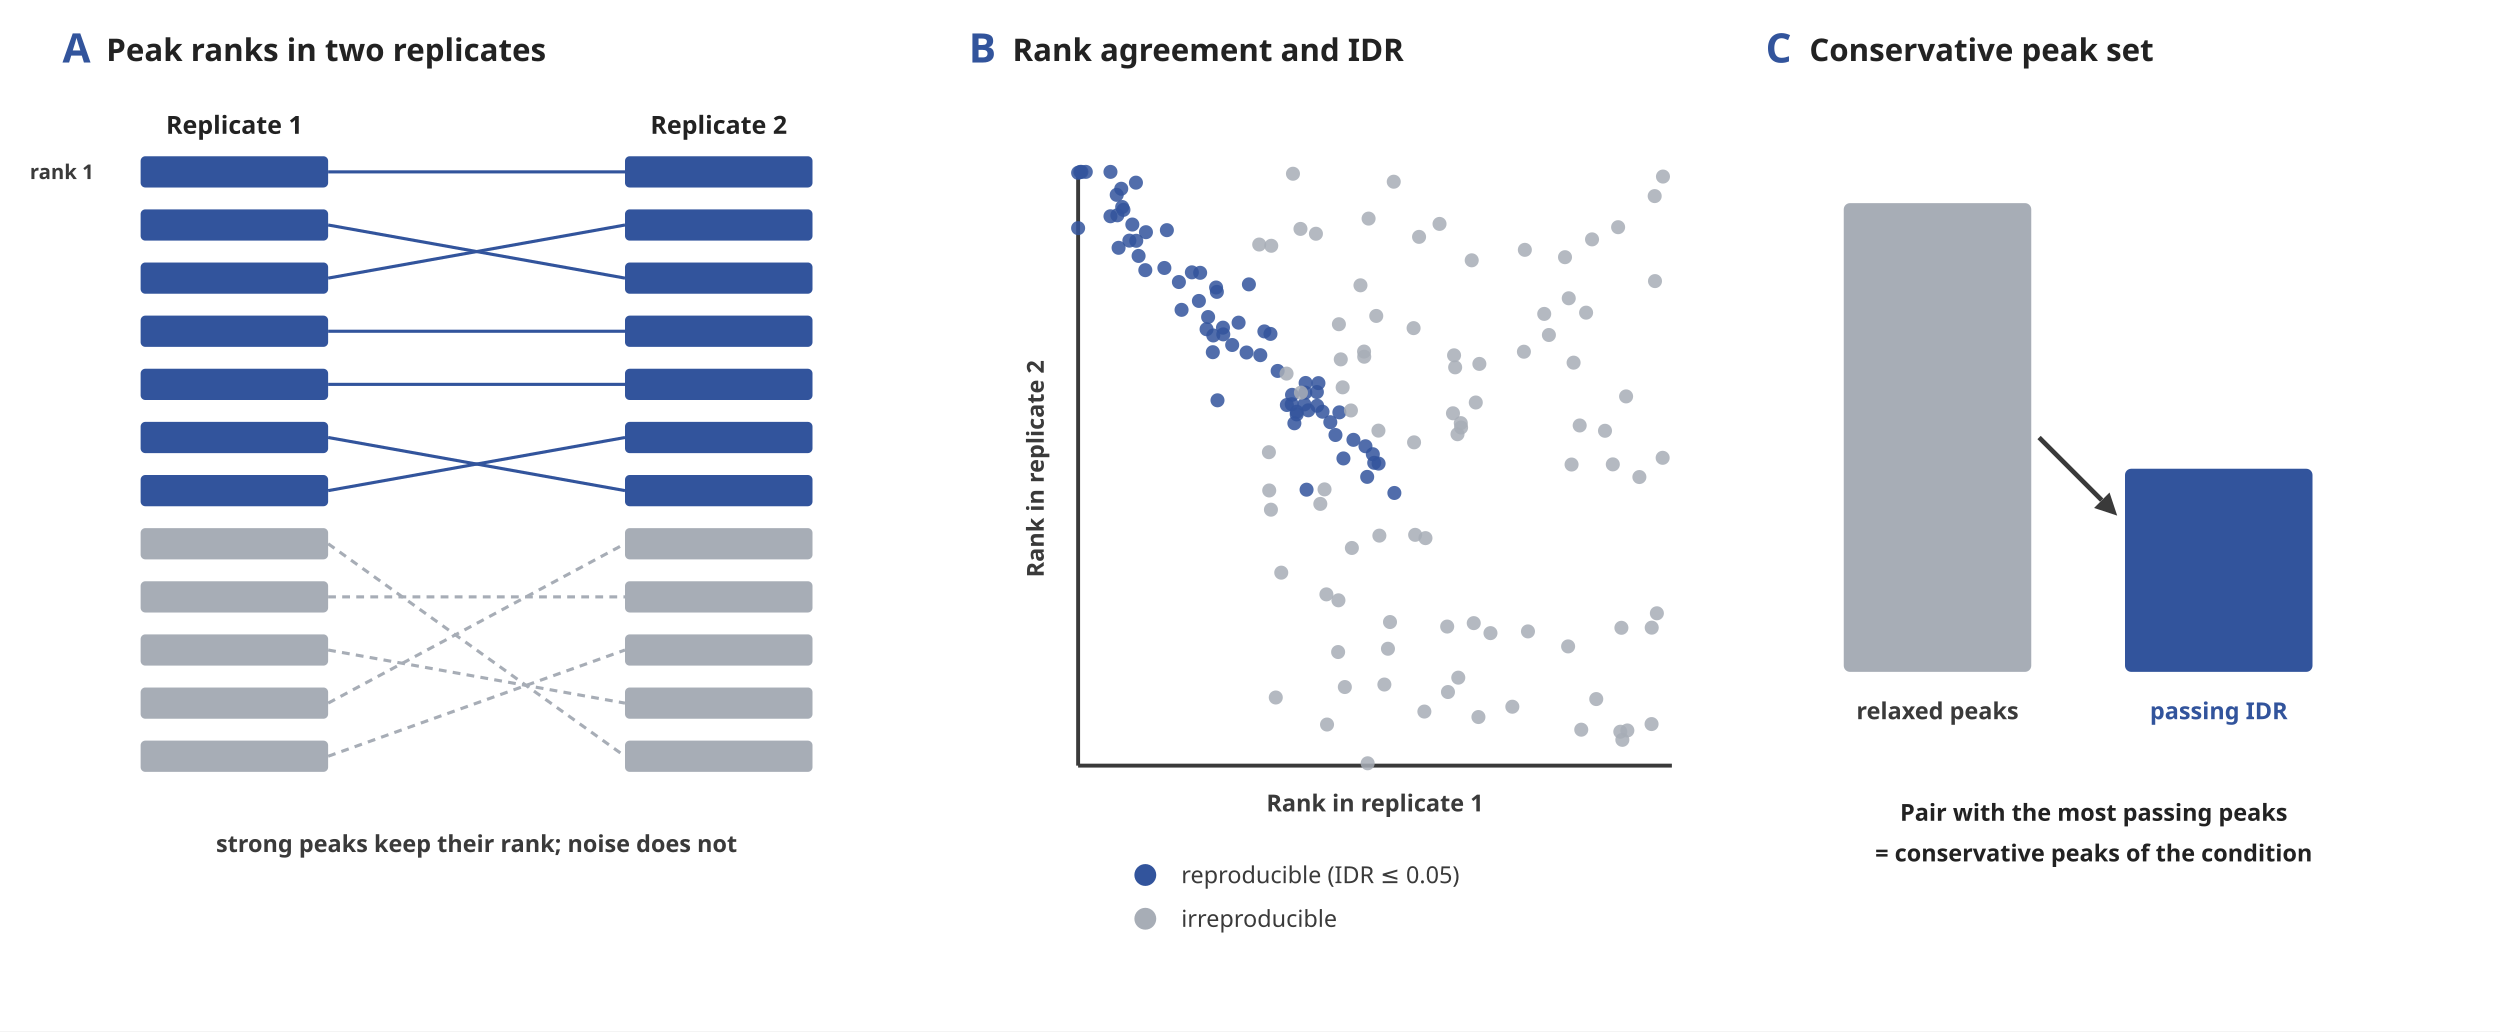
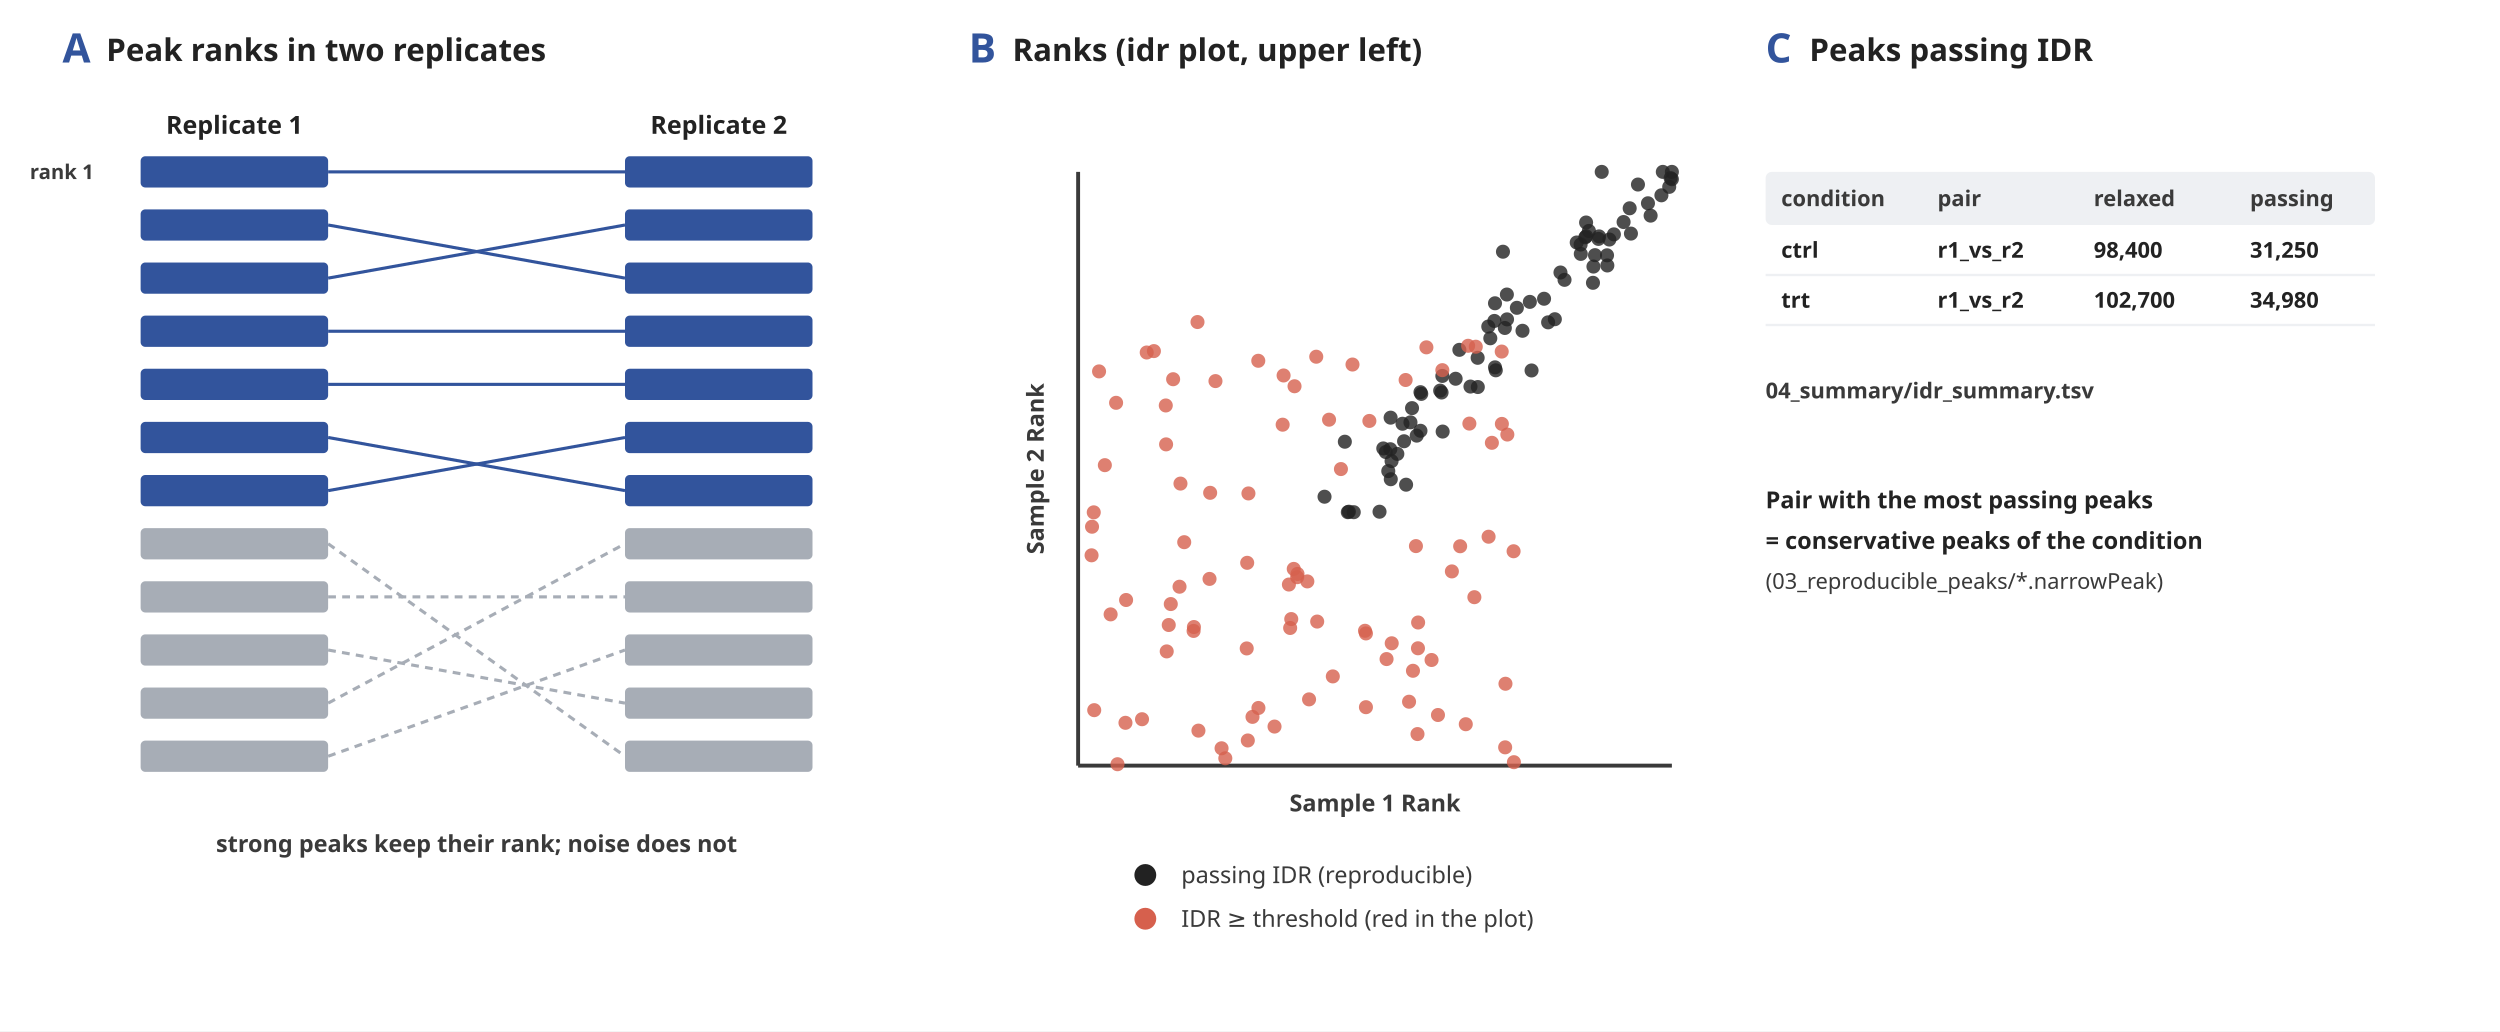
<svg xmlns="http://www.w3.org/2000/svg" width="1600" height="660" viewBox="0 0 1600 660">
  <rect width="1600" height="660" fill="#FFFFFF" />
  <text x="40" y="40" font-family="Pretendard, sans-serif" font-size="26" font-weight="800" fill="#32549C">A</text>
  <text x="68.0" y="32.0" font-family="Pretendard, sans-serif" font-size="20" font-weight="700" fill="#222222" text-anchor="start" dominant-baseline="middle">Peak ranks in two replicates</text>
  <rect x="90.0" y="100.0" width="120.0" height="20.0" rx="3" fill="#32549C" opacity="1" />
  <rect x="400.0" y="100.0" width="120.0" height="20.0" rx="3" fill="#32549C" opacity="1" />
  <line x1="210.0" y1="110.0" x2="400.0" y2="110.0" stroke="#32549C" stroke-width="2" />
  <rect x="90.0" y="134.0" width="120.0" height="20.0" rx="3" fill="#32549C" opacity="1" />
  <rect x="400.0" y="168.0" width="120.0" height="20.0" rx="3" fill="#32549C" opacity="1" />
  <line x1="210.0" y1="144.0" x2="400.0" y2="178.0" stroke="#32549C" stroke-width="2" />
  <rect x="90.0" y="168.0" width="120.0" height="20.0" rx="3" fill="#32549C" opacity="1" />
  <rect x="400.0" y="134.0" width="120.0" height="20.0" rx="3" fill="#32549C" opacity="1" />
  <line x1="210.0" y1="178.0" x2="400.0" y2="144.0" stroke="#32549C" stroke-width="2" />
  <rect x="90.0" y="202.0" width="120.0" height="20.0" rx="3" fill="#32549C" opacity="1" />
  <rect x="400.0" y="202.0" width="120.0" height="20.0" rx="3" fill="#32549C" opacity="1" />
  <line x1="210.0" y1="212.0" x2="400.0" y2="212.0" stroke="#32549C" stroke-width="2" />
  <rect x="90.0" y="236.0" width="120.0" height="20.0" rx="3" fill="#32549C" opacity="1" />
  <rect x="400.0" y="236.0" width="120.0" height="20.0" rx="3" fill="#32549C" opacity="1" />
  <line x1="210.0" y1="246.0" x2="400.0" y2="246.0" stroke="#32549C" stroke-width="2" />
  <rect x="90.0" y="270.0" width="120.0" height="20.0" rx="3" fill="#32549C" opacity="1" />
  <rect x="400.0" y="304.0" width="120.0" height="20.0" rx="3" fill="#32549C" opacity="1" />
  <line x1="210.0" y1="280.0" x2="400.0" y2="314.0" stroke="#32549C" stroke-width="2" />
  <rect x="90.0" y="304.0" width="120.0" height="20.0" rx="3" fill="#32549C" opacity="1" />
  <rect x="400.0" y="270.0" width="120.0" height="20.0" rx="3" fill="#32549C" opacity="1" />
  <line x1="210.0" y1="314.0" x2="400.0" y2="280.0" stroke="#32549C" stroke-width="2" />
  <rect x="90.0" y="338.0" width="120.0" height="20.0" rx="3" fill="#A7ADB6" opacity="1" />
  <rect x="400.0" y="474.0" width="120.0" height="20.0" rx="3" fill="#A7ADB6" opacity="1" />
  <line x1="210.0" y1="348.0" x2="400.0" y2="484.0" stroke="#A7ADB6" stroke-width="2" stroke-dasharray="5,4" />
  <rect x="90.0" y="372.0" width="120.0" height="20.0" rx="3" fill="#A7ADB6" opacity="1" />
  <rect x="400.0" y="372.0" width="120.0" height="20.0" rx="3" fill="#A7ADB6" opacity="1" />
  <line x1="210.0" y1="382.0" x2="400.0" y2="382.0" stroke="#A7ADB6" stroke-width="2" stroke-dasharray="5,4" />
  <rect x="90.0" y="406.0" width="120.0" height="20.0" rx="3" fill="#A7ADB6" opacity="1" />
  <rect x="400.0" y="440.0" width="120.0" height="20.0" rx="3" fill="#A7ADB6" opacity="1" />
  <line x1="210.0" y1="416.0" x2="400.0" y2="450.0" stroke="#A7ADB6" stroke-width="2" stroke-dasharray="5,4" />
  <rect x="90.0" y="440.0" width="120.0" height="20.0" rx="3" fill="#A7ADB6" opacity="1" />
  <rect x="400.0" y="338.0" width="120.0" height="20.0" rx="3" fill="#A7ADB6" opacity="1" />
  <line x1="210.0" y1="450.0" x2="400.0" y2="348.0" stroke="#A7ADB6" stroke-width="2" stroke-dasharray="5,4" />
  <rect x="90.0" y="474.0" width="120.0" height="20.0" rx="3" fill="#A7ADB6" opacity="1" />
  <rect x="400.0" y="406.0" width="120.0" height="20.0" rx="3" fill="#A7ADB6" opacity="1" />
  <line x1="210.0" y1="484.0" x2="400.0" y2="416.0" stroke="#A7ADB6" stroke-width="2" stroke-dasharray="5,4" />
  <text x="150.0" y="80.0" font-family="Pretendard, sans-serif" font-size="16" font-weight="700" fill="#222222" text-anchor="middle" dominant-baseline="middle">Replicate 1</text>
  <text x="460.0" y="80.0" font-family="Pretendard, sans-serif" font-size="16" font-weight="700" fill="#222222" text-anchor="middle" dominant-baseline="middle">Replicate 2</text>
  <text x="305.0" y="540.0" font-family="Pretendard, sans-serif" font-size="15" font-weight="600" fill="#3A3A3A" text-anchor="middle" dominant-baseline="middle">strong peaks keep their rank; noise does not</text>
  <text x="60.0" y="110.0" font-family="Pretendard, sans-serif" font-size="13" font-weight="600" fill="#3A3A3A" text-anchor="end" dominant-baseline="middle">rank 1</text>
  <text x="620" y="40" font-family="Pretendard, sans-serif" font-size="26" font-weight="800" fill="#32549C">B</text>
-   <text x="648.0" y="32.0" font-family="Pretendard, sans-serif" font-size="20" font-weight="700" fill="#222222" text-anchor="start" dominant-baseline="middle">Rank agreement and IDR</text>
+   <text x="648.0" y="32.0" font-family="Pretendard, sans-serif" font-size="20" font-weight="700" fill="#222222" text-anchor="start" dominant-baseline="middle">Ranks (idr plot, upper left)</text>
  <line x1="690.0" y1="110.0" x2="690.0" y2="490.0" stroke="#3A3A3A" stroke-width="2.5" />
  <line x1="690.0" y1="490.0" x2="1070.0" y2="490.0" stroke="#3A3A3A" stroke-width="2.5" />
-   <text x="880.0" y="514.0" font-family="Pretendard, sans-serif" font-size="15" font-weight="600" fill="#3A3A3A" text-anchor="middle" dominant-baseline="middle">Rank in replicate 1</text>
-   <text x="668.0" y="300.0" font-family="Pretendard, sans-serif" font-size="15" font-weight="600" fill="#3A3A3A" text-anchor="middle" transform="rotate(-90 668.0 300.0)">Rank in replicate 2</text>
-   <circle cx="799.3" cy="182.0" r="4.5" fill="#32549C" opacity="0.85" />
-   <circle cx="746.8" cy="147.3" r="4.5" fill="#32549C" opacity="0.85" />
-   <circle cx="817.7" cy="237.4" r="4.5" fill="#32549C" opacity="0.85" />
-   <circle cx="762.8" cy="174.3" r="4.5" fill="#32549C" opacity="0.85" />
-   <circle cx="776.2" cy="225.4" r="4.5" fill="#32549C" opacity="0.85" />
-   <circle cx="836.2" cy="313.4" r="4.5" fill="#32549C" opacity="0.85" />
-   <circle cx="710.7" cy="110.0" r="4.5" fill="#32549C" opacity="0.85" />
-   <circle cx="714.7" cy="124.7" r="4.5" fill="#32549C" opacity="0.85" />
-   <circle cx="875.0" cy="305.2" r="4.5" fill="#32549C" opacity="0.85" />
-   <circle cx="851.4" cy="270.2" r="4.5" fill="#32549C" opacity="0.85" />
-   <circle cx="717.6" cy="120.8" r="4.5" fill="#32549C" opacity="0.85" />
-   <circle cx="892.4" cy="315.5" r="4.5" fill="#32549C" opacity="0.85" />
-   <circle cx="846.4" cy="263.5" r="4.5" fill="#32549C" opacity="0.85" />
-   <circle cx="778.8" cy="186.8" r="4.5" fill="#32549C" opacity="0.85" />
-   <circle cx="768.1" cy="174.6" r="4.5" fill="#32549C" opacity="0.85" />
-   <circle cx="842.8" cy="250.9" r="4.5" fill="#32549C" opacity="0.85" />
-   <circle cx="809.2" cy="212.1" r="4.5" fill="#32549C" opacity="0.85" />
-   <circle cx="756.2" cy="198.3" r="4.5" fill="#32549C" opacity="0.85" />
-   <circle cx="715.1" cy="137.8" r="4.5" fill="#32549C" opacity="0.85" />
-   <circle cx="806.6" cy="227.3" r="4.5" fill="#32549C" opacity="0.85" />
-   <circle cx="859.8" cy="293.4" r="4.5" fill="#32549C" opacity="0.85" />
-   <circle cx="854.7" cy="278.4" r="4.5" fill="#32549C" opacity="0.85" />
-   <circle cx="692.1" cy="110.0" r="4.5" fill="#32549C" opacity="0.85" />
-   <circle cx="776.5" cy="214.7" r="4.5" fill="#32549C" opacity="0.85" />
-   <circle cx="826.9" cy="252.7" r="4.5" fill="#32549C" opacity="0.85" />
-   <circle cx="879.5" cy="296.2" r="4.5" fill="#32549C" opacity="0.85" />
-   <circle cx="792.7" cy="206.5" r="4.5" fill="#32549C" opacity="0.85" />
-   <circle cx="843.8" cy="245.2" r="4.5" fill="#32549C" opacity="0.85" />
-   <circle cx="767.3" cy="192.6" r="4.5" fill="#32549C" opacity="0.85" />
-   <circle cx="724.7" cy="143.7" r="4.5" fill="#32549C" opacity="0.85" />
-   <circle cx="829.9" cy="265.2" r="4.5" fill="#32549C" opacity="0.85" />
-   <circle cx="866.2" cy="281.5" r="4.5" fill="#32549C" opacity="0.85" />
-   <circle cx="882.3" cy="296.7" r="4.5" fill="#32549C" opacity="0.85" />
-   <circle cx="843.0" cy="259.7" r="4.5" fill="#32549C" opacity="0.85" />
-   <circle cx="718.2" cy="132.5" r="4.5" fill="#32549C" opacity="0.85" />
-   <circle cx="727.2" cy="154.1" r="4.5" fill="#32549C" opacity="0.85" />
-   <circle cx="715.9" cy="158.6" r="4.5" fill="#32549C" opacity="0.85" />
-   <circle cx="772.2" cy="210.7" r="4.5" fill="#32549C" opacity="0.85" />
-   <circle cx="782.9" cy="214.0" r="4.5" fill="#32549C" opacity="0.85" />
-   <circle cx="873.9" cy="285.6" r="4.5" fill="#32549C" opacity="0.85" />
-   <circle cx="754.5" cy="180.5" r="4.5" fill="#32549C" opacity="0.85" />
-   <circle cx="694.9" cy="110.0" r="4.5" fill="#32549C" opacity="0.85" />
-   <circle cx="778.3" cy="184.0" r="4.5" fill="#32549C" opacity="0.85" />
-   <circle cx="813.1" cy="213.7" r="4.5" fill="#32549C" opacity="0.85" />
-   <circle cx="779.2" cy="256.2" r="4.5" fill="#32549C" opacity="0.85" />
-   <circle cx="829.9" cy="263.5" r="4.5" fill="#32549C" opacity="0.85" />
-   <circle cx="788.6" cy="220.8" r="4.5" fill="#32549C" opacity="0.85" />
-   <circle cx="710.7" cy="138.4" r="4.5" fill="#32549C" opacity="0.85" />
-   <circle cx="823.6" cy="259.2" r="4.5" fill="#32549C" opacity="0.85" />
-   <circle cx="773.2" cy="202.9" r="4.5" fill="#32549C" opacity="0.85" />
-   <circle cx="690.0" cy="146.0" r="4.5" fill="#32549C" opacity="0.85" />
-   <circle cx="828.4" cy="270.9" r="4.5" fill="#32549C" opacity="0.85" />
-   <circle cx="728.7" cy="163.8" r="4.5" fill="#32549C" opacity="0.85" />
-   <circle cx="835.6" cy="245.1" r="4.5" fill="#32549C" opacity="0.85" />
-   <circle cx="834.8" cy="258.8" r="4.5" fill="#32549C" opacity="0.85" />
-   <circle cx="727.0" cy="116.9" r="4.5" fill="#32549C" opacity="0.85" />
-   <circle cx="690.0" cy="110.6" r="4.5" fill="#32549C" opacity="0.85" />
-   <circle cx="719.0" cy="134.3" r="4.5" fill="#32549C" opacity="0.85" />
-   <circle cx="837.3" cy="262.6" r="4.5" fill="#32549C" opacity="0.85" />
-   <circle cx="797.8" cy="225.6" r="4.5" fill="#32549C" opacity="0.85" />
-   <circle cx="733.0" cy="172.9" r="4.5" fill="#32549C" opacity="0.85" />
-   <circle cx="857.2" cy="263.9" r="4.5" fill="#32549C" opacity="0.85" />
-   <circle cx="691.4" cy="110.0" r="4.5" fill="#32549C" opacity="0.85" />
-   <circle cx="835.4" cy="251.3" r="4.5" fill="#32549C" opacity="0.85" />
-   <circle cx="826.7" cy="258.7" r="4.5" fill="#32549C" opacity="0.85" />
-   <circle cx="745.2" cy="171.5" r="4.5" fill="#32549C" opacity="0.85" />
-   <circle cx="782.7" cy="209.7" r="4.5" fill="#32549C" opacity="0.85" />
-   <circle cx="733.4" cy="148.6" r="4.5" fill="#32549C" opacity="0.85" />
-   <circle cx="722.8" cy="154.0" r="4.5" fill="#32549C" opacity="0.85" />
-   <circle cx="878.6" cy="290.7" r="4.5" fill="#32549C" opacity="0.85" />
-   <circle cx="882.2" cy="275.6" r="4.5" fill="#A7ADB6" opacity="0.85" />
-   <circle cx="944.5" cy="257.6" r="4.5" fill="#A7ADB6" opacity="0.85" />
-   <circle cx="943.2" cy="398.8" r="4.5" fill="#A7ADB6" opacity="0.85" />
-   <circle cx="845.0" cy="322.5" r="4.5" fill="#A7ADB6" opacity="0.85" />
-   <circle cx="847.7" cy="313.2" r="4.5" fill="#A7ADB6" opacity="0.85" />
-   <circle cx="888.3" cy="415.2" r="4.5" fill="#A7ADB6" opacity="0.85" />
-   <circle cx="1038.3" cy="473.5" r="4.5" fill="#A7ADB6" opacity="0.85" />
-   <circle cx="912.3" cy="344.4" r="4.5" fill="#A7ADB6" opacity="0.85" />
-   <circle cx="848.9" cy="380.4" r="4.5" fill="#A7ADB6" opacity="0.85" />
-   <circle cx="1011.0" cy="272.3" r="4.5" fill="#A7ADB6" opacity="0.85" />
-   <circle cx="889.6" cy="398.1" r="4.5" fill="#A7ADB6" opacity="0.85" />
-   <circle cx="1003.6" cy="413.7" r="4.5" fill="#A7ADB6" opacity="0.85" />
-   <circle cx="880.8" cy="202.2" r="4.5" fill="#A7ADB6" opacity="0.85" />
-   <circle cx="870.7" cy="182.6" r="4.5" fill="#A7ADB6" opacity="0.85" />
-   <circle cx="805.9" cy="156.5" r="4.5" fill="#A7ADB6" opacity="0.85" />
-   <circle cx="935.1" cy="273.6" r="4.5" fill="#A7ADB6" opacity="0.85" />
-   <circle cx="1040.7" cy="253.7" r="4.5" fill="#A7ADB6" opacity="0.85" />
-   <circle cx="849.3" cy="463.7" r="4.5" fill="#A7ADB6" opacity="0.85" />
-   <circle cx="823.4" cy="239.1" r="4.5" fill="#A7ADB6" opacity="0.85" />
-   <circle cx="1007.1" cy="232.1" r="4.5" fill="#A7ADB6" opacity="0.85" />
-   <circle cx="1060.4" cy="392.5" r="4.5" fill="#A7ADB6" opacity="0.85" />
-   <circle cx="886.0" cy="438.1" r="4.5" fill="#A7ADB6" opacity="0.85" />
-   <circle cx="1049.2" cy="305.3" r="4.5" fill="#A7ADB6" opacity="0.85" />
-   <circle cx="842.2" cy="149.6" r="4.5" fill="#A7ADB6" opacity="0.85" />
-   <circle cx="1021.6" cy="447.4" r="4.5" fill="#A7ADB6" opacity="0.85" />
-   <circle cx="977.9" cy="404.1" r="4.5" fill="#A7ADB6" opacity="0.85" />
-   <circle cx="1015.1" cy="200.1" r="4.5" fill="#A7ADB6" opacity="0.85" />
-   <circle cx="860.7" cy="439.7" r="4.5" fill="#A7ADB6" opacity="0.85" />
-   <circle cx="1027.2" cy="275.7" r="4.5" fill="#A7ADB6" opacity="0.85" />
-   <circle cx="875.9" cy="139.9" r="4.5" fill="#A7ADB6" opacity="0.85" />
-   <circle cx="911.6" cy="455.4" r="4.5" fill="#A7ADB6" opacity="0.85" />
-   <circle cx="858.1" cy="230.0" r="4.5" fill="#A7ADB6" opacity="0.85" />
-   <circle cx="813.4" cy="326.2" r="4.5" fill="#A7ADB6" opacity="0.85" />
-   <circle cx="820.0" cy="366.5" r="4.5" fill="#A7ADB6" opacity="0.85" />
-   <circle cx="934.9" cy="270.8" r="4.5" fill="#A7ADB6" opacity="0.85" />
-   <circle cx="873.0" cy="225.0" r="4.5" fill="#A7ADB6" opacity="0.85" />
-   <circle cx="1041.5" cy="467.5" r="4.5" fill="#A7ADB6" opacity="0.85" />
-   <circle cx="1004.0" cy="190.9" r="4.5" fill="#A7ADB6" opacity="0.85" />
-   <circle cx="859.3" cy="247.9" r="4.5" fill="#A7ADB6" opacity="0.85" />
-   <circle cx="1037.0" cy="468.3" r="4.5" fill="#A7ADB6" opacity="0.85" />
-   <circle cx="865.2" cy="350.7" r="4.5" fill="#A7ADB6" opacity="0.85" />
-   <circle cx="905.0" cy="283.1" r="4.5" fill="#A7ADB6" opacity="0.85" />
-   <circle cx="856.6" cy="384.2" r="4.5" fill="#A7ADB6" opacity="0.85" />
-   <circle cx="1012.0" cy="467.0" r="4.5" fill="#A7ADB6" opacity="0.85" />
-   <circle cx="932.8" cy="277.9" r="4.5" fill="#A7ADB6" opacity="0.85" />
-   <circle cx="975.9" cy="159.9" r="4.5" fill="#A7ADB6" opacity="0.85" />
-   <circle cx="1037.7" cy="401.8" r="4.5" fill="#A7ADB6" opacity="0.85" />
-   <circle cx="864.6" cy="262.7" r="4.5" fill="#A7ADB6" opacity="0.85" />
-   <circle cx="933.3" cy="433.7" r="4.5" fill="#A7ADB6" opacity="0.85" />
-   <circle cx="988.3" cy="200.9" r="4.5" fill="#A7ADB6" opacity="0.85" />
-   <circle cx="1057.0" cy="463.4" r="4.5" fill="#A7ADB6" opacity="0.85" />
-   <circle cx="1032.2" cy="297.2" r="4.5" fill="#A7ADB6" opacity="0.85" />
-   <circle cx="929.9" cy="264.5" r="4.5" fill="#A7ADB6" opacity="0.85" />
-   <circle cx="1064.1" cy="293.0" r="4.5" fill="#A7ADB6" opacity="0.85" />
-   <circle cx="1059.2" cy="179.9" r="4.5" fill="#A7ADB6" opacity="0.85" />
-   <circle cx="812.1" cy="289.4" r="4.5" fill="#A7ADB6" opacity="0.85" />
-   <circle cx="856.9" cy="207.5" r="4.5" fill="#A7ADB6" opacity="0.85" />
-   <circle cx="813.6" cy="157.3" r="4.5" fill="#A7ADB6" opacity="0.85" />
-   <circle cx="921.3" cy="143.3" r="4.5" fill="#A7ADB6" opacity="0.85" />
-   <circle cx="882.8" cy="342.8" r="4.5" fill="#A7ADB6" opacity="0.85" />
-   <circle cx="873.1" cy="228.3" r="4.5" fill="#A7ADB6" opacity="0.85" />
-   <circle cx="904.7" cy="210.0" r="4.5" fill="#A7ADB6" opacity="0.85" />
-   <circle cx="953.9" cy="405.2" r="4.5" fill="#A7ADB6" opacity="0.85" />
-   <circle cx="812.3" cy="313.9" r="4.5" fill="#A7ADB6" opacity="0.85" />
-   <circle cx="946.2" cy="458.9" r="4.5" fill="#A7ADB6" opacity="0.85" />
-   <circle cx="991.3" cy="214.4" r="4.5" fill="#A7ADB6" opacity="0.85" />
-   <circle cx="967.9" cy="452.3" r="4.5" fill="#A7ADB6" opacity="0.85" />
-   <circle cx="1057.1" cy="401.7" r="4.5" fill="#A7ADB6" opacity="0.85" />
-   <circle cx="832.6" cy="251.3" r="4.5" fill="#A7ADB6" opacity="0.85" />
-   <circle cx="931.3" cy="235.1" r="4.5" fill="#A7ADB6" opacity="0.85" />
-   <circle cx="1005.8" cy="297.3" r="4.5" fill="#A7ADB6" opacity="0.85" />
-   <circle cx="1064.3" cy="113.0" r="4.5" fill="#A7ADB6" opacity="0.85" />
-   <circle cx="1018.9" cy="153.2" r="4.5" fill="#A7ADB6" opacity="0.85" />
-   <circle cx="941.9" cy="166.6" r="4.5" fill="#A7ADB6" opacity="0.85" />
-   <circle cx="905.7" cy="342.3" r="4.5" fill="#A7ADB6" opacity="0.85" />
-   <circle cx="1059.0" cy="125.5" r="4.5" fill="#A7ADB6" opacity="0.85" />
-   <circle cx="908.2" cy="151.6" r="4.5" fill="#A7ADB6" opacity="0.85" />
-   <circle cx="1001.6" cy="164.6" r="4.5" fill="#A7ADB6" opacity="0.85" />
-   <circle cx="856.4" cy="417.3" r="4.5" fill="#A7ADB6" opacity="0.85" />
-   <circle cx="816.5" cy="446.4" r="4.5" fill="#A7ADB6" opacity="0.85" />
-   <circle cx="875.3" cy="488.5" r="4.5" fill="#A7ADB6" opacity="0.85" />
-   <circle cx="832.3" cy="146.5" r="4.5" fill="#A7ADB6" opacity="0.85" />
-   <circle cx="930.6" cy="227.4" r="4.5" fill="#A7ADB6" opacity="0.85" />
-   <circle cx="975.3" cy="225.1" r="4.5" fill="#A7ADB6" opacity="0.85" />
-   <circle cx="892.0" cy="116.3" r="4.5" fill="#A7ADB6" opacity="0.85" />
-   <circle cx="827.5" cy="111.2" r="4.5" fill="#A7ADB6" opacity="0.85" />
-   <circle cx="926.7" cy="442.9" r="4.5" fill="#A7ADB6" opacity="0.85" />
-   <circle cx="946.8" cy="232.9" r="4.5" fill="#A7ADB6" opacity="0.85" />
-   <circle cx="926.2" cy="401.0" r="4.5" fill="#A7ADB6" opacity="0.85" />
-   <circle cx="1035.6" cy="145.4" r="4.5" fill="#A7ADB6" opacity="0.85" />
-   <circle cx="733" cy="560" r="7" fill="#32549C" />
-   <text x="756.0" y="560.0" font-family="Pretendard, sans-serif" font-size="15" font-weight="500" fill="#3A3A3A" text-anchor="start" dominant-baseline="middle">reproducible (IDR ≤ 0.05)</text>
-   <circle cx="733" cy="588" r="7" fill="#A7ADB6" />
-   <text x="756.0" y="588.0" font-family="Pretendard, sans-serif" font-size="15" font-weight="500" fill="#3A3A3A" text-anchor="start" dominant-baseline="middle">irreproducible</text>
+   <text x="880.0" y="514.0" font-family="Pretendard, sans-serif" font-size="15" font-weight="600" fill="#3A3A3A" text-anchor="middle" dominant-baseline="middle">Sample 1 Rank</text>
+   <text x="668.0" y="300.0" font-family="Pretendard, sans-serif" font-size="15" font-weight="600" fill="#3A3A3A" text-anchor="middle" transform="rotate(-90 668.0 300.0)">Sample 2 Rank</text>
+   <circle cx="980.2" cy="237.1" r="4.5" fill="#222222" opacity="0.8" />
+   <circle cx="923.3" cy="276.2" r="4.5" fill="#222222" opacity="0.8" />
+   <circle cx="1001.3" cy="179.1" r="4.5" fill="#222222" opacity="0.8" />
+   <circle cx="941.1" cy="247.4" r="4.5" fill="#222222" opacity="0.8" />
+   <circle cx="956.8" cy="194.1" r="4.5" fill="#222222" opacity="0.8" />
+   <circle cx="1025.1" cy="110.0" r="4.5" fill="#222222" opacity="0.8" />
+   <circle cx="882.9" cy="327.5" r="4.5" fill="#222222" opacity="0.8" />
+   <circle cx="888.5" cy="301.5" r="4.5" fill="#222222" opacity="0.8" />
+   <circle cx="1064.2" cy="110.0" r="4.5" fill="#222222" opacity="0.8" />
+   <circle cx="1039.1" cy="142.1" r="4.5" fill="#222222" opacity="0.8" />
+   <circle cx="890.1" cy="306.7" r="4.5" fill="#222222" opacity="0.8" />
+   <circle cx="1070.0" cy="110.0" r="4.5" fill="#222222" opacity="0.8" />
+   <circle cx="1032.9" cy="150.0" r="4.5" fill="#222222" opacity="0.8" />
+   <circle cx="956.8" cy="235.1" r="4.5" fill="#222222" opacity="0.8" />
+   <circle cx="945.8" cy="247.7" r="4.5" fill="#222222" opacity="0.8" />
+   <circle cx="1028.5" cy="163.4" r="4.5" fill="#222222" opacity="0.8" />
+   <circle cx="990.8" cy="206.3" r="4.5" fill="#222222" opacity="0.8" />
+   <circle cx="934.0" cy="223.9" r="4.5" fill="#222222" opacity="0.8" />
+   <circle cx="889.8" cy="287.5" r="4.5" fill="#222222" opacity="0.8" />
+   <circle cx="988.2" cy="191.2" r="4.5" fill="#222222" opacity="0.8" />
+   <circle cx="1048.3" cy="118.1" r="4.5" fill="#222222" opacity="0.8" />
+   <circle cx="1043.0" cy="133.3" r="4.5" fill="#222222" opacity="0.8" />
+   <circle cx="863.3" cy="327.5" r="4.5" fill="#222222" opacity="0.8" />
+   <circle cx="956.4" cy="205.4" r="4.5" fill="#222222" opacity="0.8" />
+   <circle cx="1011.7" cy="162.5" r="4.5" fill="#222222" opacity="0.8" />
+   <circle cx="1069.2" cy="114.0" r="4.5" fill="#222222" opacity="0.8" />
+   <circle cx="974.4" cy="211.7" r="4.5" fill="#222222" opacity="0.8" />
+   <circle cx="1028.7" cy="169.9" r="4.5" fill="#222222" opacity="0.8" />
+   <circle cx="945.7" cy="229.0" r="4.5" fill="#222222" opacity="0.8" />
+   <circle cx="898.6" cy="282.4" r="4.5" fill="#222222" opacity="0.8" />
+   <circle cx="1016.9" cy="147.8" r="4.5" fill="#222222" opacity="0.8" />
+   <circle cx="1054.7" cy="130.1" r="4.5" fill="#222222" opacity="0.8" />
+   <circle cx="1070.0" cy="114.7" r="4.5" fill="#222222" opacity="0.8" />
+   <circle cx="1030.0" cy="153.3" r="4.5" fill="#222222" opacity="0.8" />
+   <circle cx="890.6" cy="295.1" r="4.5" fill="#222222" opacity="0.8" />
+   <circle cx="902.7" cy="270.3" r="4.5" fill="#222222" opacity="0.8" />
+   <circle cx="890.0" cy="267.3" r="4.5" fill="#222222" opacity="0.8" />
+   <circle cx="952.5" cy="209.0" r="4.5" fill="#222222" opacity="0.8" />
+   <circle cx="964.5" cy="204.4" r="4.5" fill="#222222" opacity="0.8" />
+   <circle cx="1063.3" cy="125.0" r="4.5" fill="#222222" opacity="0.8" />
+   <circle cx="931.6" cy="242.4" r="4.5" fill="#222222" opacity="0.8" />
+   <circle cx="866.4" cy="327.8" r="4.5" fill="#222222" opacity="0.8" />
+   <circle cx="957.3" cy="237.0" r="4.5" fill="#222222" opacity="0.8" />
+   <circle cx="995.1" cy="204.3" r="4.5" fill="#222222" opacity="0.8" />
+   <circle cx="961.9" cy="161.1" r="4.5" fill="#222222" opacity="0.8" />
+   <circle cx="1015.2" cy="151.2" r="4.5" fill="#222222" opacity="0.8" />
+   <circle cx="970.8" cy="197.0" r="4.5" fill="#222222" opacity="0.8" />
+   <circle cx="885.3" cy="287.0" r="4.5" fill="#222222" opacity="0.8" />
+   <circle cx="1009.1" cy="155.2" r="4.5" fill="#222222" opacity="0.8" />
+   <circle cx="953.8" cy="216.5" r="4.5" fill="#222222" opacity="0.8" />
+   <circle cx="860.7" cy="282.7" r="4.5" fill="#222222" opacity="0.8" />
+   <circle cx="1015.1" cy="142.4" r="4.5" fill="#222222" opacity="0.8" />
+   <circle cx="903.7" cy="261.2" r="4.5" fill="#222222" opacity="0.8" />
+   <circle cx="1019.8" cy="170.6" r="4.5" fill="#222222" opacity="0.8" />
+   <circle cx="1023.0" cy="152.9" r="4.5" fill="#222222" opacity="0.8" />
+   <circle cx="899.9" cy="310.2" r="4.5" fill="#222222" opacity="0.8" />
+   <circle cx="847.7" cy="317.9" r="4.5" fill="#222222" opacity="0.8" />
+   <circle cx="894.3" cy="290.5" r="4.5" fill="#222222" opacity="0.8" />
+   <circle cx="1023.4" cy="151.3" r="4.5" fill="#222222" opacity="0.8" />
+   <circle cx="979.1" cy="193.2" r="4.5" fill="#222222" opacity="0.8" />
+   <circle cx="909.1" cy="251.0" r="4.5" fill="#222222" opacity="0.8" />
+   <circle cx="1043.8" cy="149.5" r="4.5" fill="#222222" opacity="0.8" />
+   <circle cx="862.6" cy="327.8" r="4.5" fill="#222222" opacity="0.8" />
+   <circle cx="1020.8" cy="163.3" r="4.5" fill="#222222" opacity="0.8" />
+   <circle cx="1011.6" cy="156.5" r="4.5" fill="#222222" opacity="0.8" />
+   <circle cx="922.6" cy="251.2" r="4.5" fill="#222222" opacity="0.8" />
+   <circle cx="963.1" cy="209.9" r="4.5" fill="#222222" opacity="0.8" />
+   <circle cx="909.1" cy="275.7" r="4.5" fill="#222222" opacity="0.8" />
+   <circle cx="897.6" cy="271.2" r="4.5" fill="#222222" opacity="0.8" />
+   <circle cx="1068.3" cy="119.6" r="4.5" fill="#222222" opacity="0.8" />
+   <circle cx="909.6" cy="252.1" r="4.5" fill="#222222" opacity="0.8" />
+   <circle cx="923.1" cy="240.6" r="4.5" fill="#222222" opacity="0.8" />
+   <circle cx="886.9" cy="289.3" r="4.5" fill="#222222" opacity="0.8" />
+   <circle cx="964.4" cy="188.5" r="4.5" fill="#222222" opacity="0.8" />
+   <circle cx="1056.4" cy="138.0" r="4.5" fill="#222222" opacity="0.8" />
+   <circle cx="998.7" cy="174.4" r="4.5" fill="#222222" opacity="0.8" />
+   <circle cx="1014.6" cy="151.9" r="4.5" fill="#222222" opacity="0.8" />
+   <circle cx="1019.5" cy="181.0" r="4.5" fill="#222222" opacity="0.8" />
+   <circle cx="921.7" cy="250.0" r="4.5" fill="#222222" opacity="0.8" />
+   <circle cx="906.7" cy="278.8" r="4.5" fill="#222222" opacity="0.8" />
+   <circle cx="830.4" cy="367.3" r="4.5" fill="#D6604D" opacity="0.8" />
+   <circle cx="943.6" cy="382.2" r="4.5" fill="#D6604D" opacity="0.8" />
+   <circle cx="738.5" cy="224.7" r="4.5" fill="#D6604D" opacity="0.8" />
+   <circle cx="710.8" cy="393.2" r="4.5" fill="#D6604D" opacity="0.8" />
+   <circle cx="907.6" cy="398.4" r="4.5" fill="#D6604D" opacity="0.8" />
+   <circle cx="964.7" cy="278.1" r="4.5" fill="#D6604D" opacity="0.8" />
+   <circle cx="777.9" cy="243.9" r="4.5" fill="#D6604D" opacity="0.8" />
+   <circle cx="952.7" cy="343.5" r="4.5" fill="#D6604D" opacity="0.8" />
+   <circle cx="730.9" cy="460.3" r="4.5" fill="#D6604D" opacity="0.8" />
+   <circle cx="923.1" cy="236.9" r="4.5" fill="#D6604D" opacity="0.8" />
+   <circle cx="876.4" cy="269.4" r="4.5" fill="#D6604D" opacity="0.8" />
+   <circle cx="916.2" cy="422.4" r="4.5" fill="#D6604D" opacity="0.8" />
+   <circle cx="750.8" cy="242.7" r="4.5" fill="#D6604D" opacity="0.8" />
+   <circle cx="929.2" cy="365.7" r="4.5" fill="#D6604D" opacity="0.8" />
+   <circle cx="767.0" cy="467.6" r="4.5" fill="#D6604D" opacity="0.8" />
+   <circle cx="805.3" cy="230.9" r="4.5" fill="#D6604D" opacity="0.8" />
+   <circle cx="748.0" cy="400.0" r="4.5" fill="#D6604D" opacity="0.8" />
+   <circle cx="700.0" cy="327.9" r="4.5" fill="#D6604D" opacity="0.8" />
+   <circle cx="707.1" cy="297.7" r="4.5" fill="#D6604D" opacity="0.8" />
+   <circle cx="830.2" cy="369.4" r="4.5" fill="#D6604D" opacity="0.8" />
+   <circle cx="763.9" cy="403.8" r="4.5" fill="#D6604D" opacity="0.8" />
+   <circle cx="944.5" cy="221.9" r="4.5" fill="#D6604D" opacity="0.8" />
+   <circle cx="904.3" cy="429.3" r="4.5" fill="#D6604D" opacity="0.8" />
+   <circle cx="749.3" cy="386.6" r="4.5" fill="#D6604D" opacity="0.8" />
+   <circle cx="939.6" cy="221.3" r="4.5" fill="#D6604D" opacity="0.8" />
+   <circle cx="755.5" cy="309.5" r="4.5" fill="#D6604D" opacity="0.8" />
+   <circle cx="798.2" cy="360.2" r="4.5" fill="#D6604D" opacity="0.8" />
+   <circle cx="746.3" cy="284.4" r="4.5" fill="#D6604D" opacity="0.8" />
+   <circle cx="912.9" cy="222.3" r="4.5" fill="#D6604D" opacity="0.8" />
+   <circle cx="828.0" cy="364.1" r="4.5" fill="#D6604D" opacity="0.8" />
+   <circle cx="874.2" cy="452.6" r="4.5" fill="#D6604D" opacity="0.8" />
+   <circle cx="940.4" cy="271.1" r="4.5" fill="#D6604D" opacity="0.8" />
+   <circle cx="754.9" cy="375.5" r="4.5" fill="#D6604D" opacity="0.8" />
+   <circle cx="828.5" cy="247.2" r="4.5" fill="#D6604D" opacity="0.8" />
+   <circle cx="887.4" cy="421.8" r="4.5" fill="#D6604D" opacity="0.8" />
+   <circle cx="961.1" cy="225.0" r="4.5" fill="#D6604D" opacity="0.8" />
+   <circle cx="934.5" cy="349.6" r="4.5" fill="#D6604D" opacity="0.8" />
+   <circle cx="824.9" cy="374.1" r="4.5" fill="#D6604D" opacity="0.8" />
+   <circle cx="968.7" cy="352.8" r="4.5" fill="#D6604D" opacity="0.8" />
+   <circle cx="963.5" cy="437.6" r="4.5" fill="#D6604D" opacity="0.8" />
+   <circle cx="698.6" cy="355.4" r="4.5" fill="#D6604D" opacity="0.8" />
+   <circle cx="746.7" cy="416.9" r="4.5" fill="#D6604D" opacity="0.8" />
+   <circle cx="700.3" cy="454.5" r="4.5" fill="#D6604D" opacity="0.8" />
+   <circle cx="815.7" cy="465.0" r="4.5" fill="#D6604D" opacity="0.8" />
+   <circle cx="774.5" cy="315.4" r="4.5" fill="#D6604D" opacity="0.8" />
+   <circle cx="764.1" cy="401.3" r="4.5" fill="#D6604D" opacity="0.8" />
+   <circle cx="797.9" cy="415.0" r="4.5" fill="#D6604D" opacity="0.8" />
+   <circle cx="850.6" cy="268.6" r="4.5" fill="#D6604D" opacity="0.8" />
+   <circle cx="698.9" cy="337.1" r="4.5" fill="#D6604D" opacity="0.8" />
+   <circle cx="842.4" cy="228.3" r="4.5" fill="#D6604D" opacity="0.8" />
+   <circle cx="890.7" cy="411.7" r="4.5" fill="#D6604D" opacity="0.8" />
+   <circle cx="865.6" cy="233.3" r="4.5" fill="#D6604D" opacity="0.8" />
+   <circle cx="961.2" cy="271.3" r="4.5" fill="#D6604D" opacity="0.8" />
+   <circle cx="720.7" cy="384.0" r="4.5" fill="#D6604D" opacity="0.8" />
+   <circle cx="826.4" cy="396.2" r="4.5" fill="#D6604D" opacity="0.8" />
+   <circle cx="906.2" cy="349.5" r="4.5" fill="#D6604D" opacity="0.8" />
+   <circle cx="968.9" cy="487.8" r="4.5" fill="#D6604D" opacity="0.8" />
+   <circle cx="920.3" cy="457.6" r="4.5" fill="#D6604D" opacity="0.8" />
+   <circle cx="837.8" cy="447.6" r="4.5" fill="#D6604D" opacity="0.8" />
+   <circle cx="799.0" cy="315.8" r="4.5" fill="#D6604D" opacity="0.8" />
+   <circle cx="963.3" cy="478.3" r="4.5" fill="#D6604D" opacity="0.8" />
+   <circle cx="801.6" cy="458.8" r="4.5" fill="#D6604D" opacity="0.8" />
+   <circle cx="901.8" cy="449.1" r="4.5" fill="#D6604D" opacity="0.8" />
+   <circle cx="746.1" cy="259.5" r="4.5" fill="#D6604D" opacity="0.8" />
+   <circle cx="703.4" cy="237.7" r="4.5" fill="#D6604D" opacity="0.8" />
+   <circle cx="766.4" cy="206.1" r="4.5" fill="#D6604D" opacity="0.8" />
+   <circle cx="720.3" cy="462.6" r="4.5" fill="#D6604D" opacity="0.8" />
+   <circle cx="825.7" cy="401.9" r="4.5" fill="#D6604D" opacity="0.8" />
+   <circle cx="873.6" cy="403.7" r="4.5" fill="#D6604D" opacity="0.8" />
+   <circle cx="784.2" cy="485.3" r="4.5" fill="#D6604D" opacity="0.8" />
+   <circle cx="715.2" cy="489.1" r="4.5" fill="#D6604D" opacity="0.8" />
+   <circle cx="821.5" cy="240.3" r="4.5" fill="#D6604D" opacity="0.8" />
+   <circle cx="843.0" cy="397.8" r="4.5" fill="#D6604D" opacity="0.8" />
+   <circle cx="820.9" cy="271.8" r="4.5" fill="#D6604D" opacity="0.8" />
+   <circle cx="938.1" cy="463.5" r="4.5" fill="#D6604D" opacity="0.8" />
+   <circle cx="874.2" cy="405.4" r="4.5" fill="#D6604D" opacity="0.8" />
+   <circle cx="954.8" cy="283.4" r="4.5" fill="#D6604D" opacity="0.8" />
+   <circle cx="858.2" cy="300.2" r="4.5" fill="#D6604D" opacity="0.8" />
+   <circle cx="907.2" cy="469.8" r="4.5" fill="#D6604D" opacity="0.8" />
+   <circle cx="781.8" cy="478.9" r="4.5" fill="#D6604D" opacity="0.8" />
+   <circle cx="733.9" cy="225.6" r="4.5" fill="#D6604D" opacity="0.8" />
+   <circle cx="853.0" cy="432.9" r="4.5" fill="#D6604D" opacity="0.8" />
+   <circle cx="774.1" cy="370.5" r="4.5" fill="#D6604D" opacity="0.8" />
+   <circle cx="714.3" cy="257.8" r="4.5" fill="#D6604D" opacity="0.8" />
+   <circle cx="798.6" cy="473.9" r="4.5" fill="#D6604D" opacity="0.8" />
+   <circle cx="836.7" cy="372.1" r="4.5" fill="#D6604D" opacity="0.8" />
+   <circle cx="907.5" cy="414.9" r="4.5" fill="#D6604D" opacity="0.8" />
+   <circle cx="757.9" cy="347.0" r="4.5" fill="#D6604D" opacity="0.8" />
+   <circle cx="805.4" cy="453.1" r="4.5" fill="#D6604D" opacity="0.8" />
+   <circle cx="899.6" cy="243.2" r="4.5" fill="#D6604D" opacity="0.8" />
+   <circle cx="733" cy="560" r="7" fill="#222222" />
+   <text x="756.0" y="560.0" font-family="Pretendard, sans-serif" font-size="15" font-weight="500" fill="#3A3A3A" text-anchor="start" dominant-baseline="middle">passing IDR (reproducible)</text>
+   <circle cx="733" cy="588" r="7" fill="#D6604D" />
+   <text x="756.0" y="588.0" font-family="Pretendard, sans-serif" font-size="15" font-weight="500" fill="#3A3A3A" text-anchor="start" dominant-baseline="middle">IDR ≥ threshold (red in the plot)</text>
  <text x="1130" y="40" font-family="Pretendard, sans-serif" font-size="26" font-weight="800" fill="#32549C">C</text>
-   <text x="1158.0" y="32.0" font-family="Pretendard, sans-serif" font-size="20" font-weight="700" fill="#222222" text-anchor="start" dominant-baseline="middle">Conservative peak set</text>
-   <rect x="1180.0" y="130.0" width="120.0" height="300.0" rx="4" fill="#A7ADB6" opacity="1" />
-   <text x="1240.0" y="455.0" font-family="Pretendard, sans-serif" font-size="15" font-weight="600" fill="#3A3A3A" text-anchor="middle" dominant-baseline="middle">relaxed peaks</text>
-   <rect x="1360.0" y="300.0" width="120.0" height="130.0" rx="4" fill="#32549C" opacity="1" />
-   <text x="1420.0" y="455.0" font-family="Pretendard, sans-serif" font-size="15" font-weight="700" fill="#32549C" text-anchor="middle" dominant-baseline="middle">passing IDR</text>
-   <line x1="1305.0" y1="280.0" x2="1345.1" y2="320.1" stroke="#3A3A3A" stroke-width="3" />
-   <path d="M1355.0,330.0 L1350.1,315.2 L1340.2,325.1 Z" fill="#3A3A3A" />
-   <text x="1340.0" y="520.0" font-family="Pretendard, sans-serif" font-size="15" font-weight="600" fill="#222222" text-anchor="middle" dominant-baseline="middle">Pair with the most passing peaks</text>
-   <text x="1340.0" y="546.0" font-family="Pretendard, sans-serif" font-size="15" font-weight="600" fill="#222222" text-anchor="middle" dominant-baseline="middle">= conservative peaks of the condition</text>
+   <text x="1158.0" y="32.0" font-family="Pretendard, sans-serif" font-size="20" font-weight="700" fill="#222222" text-anchor="start" dominant-baseline="middle">Peaks passing IDR</text>
+   <rect x="1130.0" y="110.0" width="390.0" height="34.0" rx="4" fill="#EEF0F3" opacity="1" />
+   <text x="1140.0" y="127.0" font-family="Pretendard, sans-serif" font-size="14" font-weight="700" fill="#3A3A3A" text-anchor="start" dominant-baseline="middle">condition</text>
+   <text x="1240.0" y="127.0" font-family="Pretendard, sans-serif" font-size="14" font-weight="700" fill="#3A3A3A" text-anchor="start" dominant-baseline="middle">pair</text>
+   <text x="1340.0" y="127.0" font-family="Pretendard, sans-serif" font-size="14" font-weight="700" fill="#3A3A3A" text-anchor="start" dominant-baseline="middle">relaxed</text>
+   <text x="1440.0" y="127.0" font-family="Pretendard, sans-serif" font-size="14" font-weight="700" fill="#3A3A3A" text-anchor="start" dominant-baseline="middle">passing</text>
+   <line x1="1130.0" y1="176.0" x2="1520.0" y2="176.0" stroke="#EEF0F3" stroke-width="1.5" />
+   <text x="1140.0" y="160.0" font-family="Pretendard, sans-serif" font-size="14" font-weight="600" fill="#222222" text-anchor="start" dominant-baseline="middle">ctrl</text>
+   <text x="1240.0" y="160.0" font-family="Pretendard, sans-serif" font-size="14" font-weight="600" fill="#222222" text-anchor="start" dominant-baseline="middle">r1_vs_r2</text>
+   <text x="1340.0" y="160.0" font-family="Pretendard, sans-serif" font-size="14" font-weight="600" fill="#222222" text-anchor="start" dominant-baseline="middle">98,400</text>
+   <text x="1440.0" y="160.0" font-family="Pretendard, sans-serif" font-size="14" font-weight="600" fill="#222222" text-anchor="start" dominant-baseline="middle">31,250</text>
+   <line x1="1130.0" y1="208.0" x2="1520.0" y2="208.0" stroke="#EEF0F3" stroke-width="1.5" />
+   <text x="1140.0" y="192.0" font-family="Pretendard, sans-serif" font-size="14" font-weight="600" fill="#222222" text-anchor="start" dominant-baseline="middle">trt</text>
+   <text x="1240.0" y="192.0" font-family="Pretendard, sans-serif" font-size="14" font-weight="600" fill="#222222" text-anchor="start" dominant-baseline="middle">r1_vs_r2</text>
+   <text x="1340.0" y="192.0" font-family="Pretendard, sans-serif" font-size="14" font-weight="600" fill="#222222" text-anchor="start" dominant-baseline="middle">102,700</text>
+   <text x="1440.0" y="192.0" font-family="Pretendard, sans-serif" font-size="14" font-weight="600" fill="#222222" text-anchor="start" dominant-baseline="middle">34,980</text>
+   <text x="1130.0" y="250.0" font-family="Pretendard, sans-serif" font-size="14" font-weight="600" fill="#3A3A3A" text-anchor="start" dominant-baseline="middle">04_summary/idr_summary.tsv</text>
+   <text x="1130.0" y="320.0" font-family="Pretendard, sans-serif" font-size="15" font-weight="600" fill="#222222" text-anchor="start" dominant-baseline="middle">Pair with the most passing peaks</text>
+   <text x="1130.0" y="346.0" font-family="Pretendard, sans-serif" font-size="15" font-weight="600" fill="#222222" text-anchor="start" dominant-baseline="middle">= conservative peaks of the condition</text>
+   <text x="1130.0" y="372.0" font-family="Pretendard, sans-serif" font-size="14" font-weight="500" fill="#3A3A3A" text-anchor="start" dominant-baseline="middle">(03_reproducible_peaks/*.narrowPeak)</text>
</svg>
